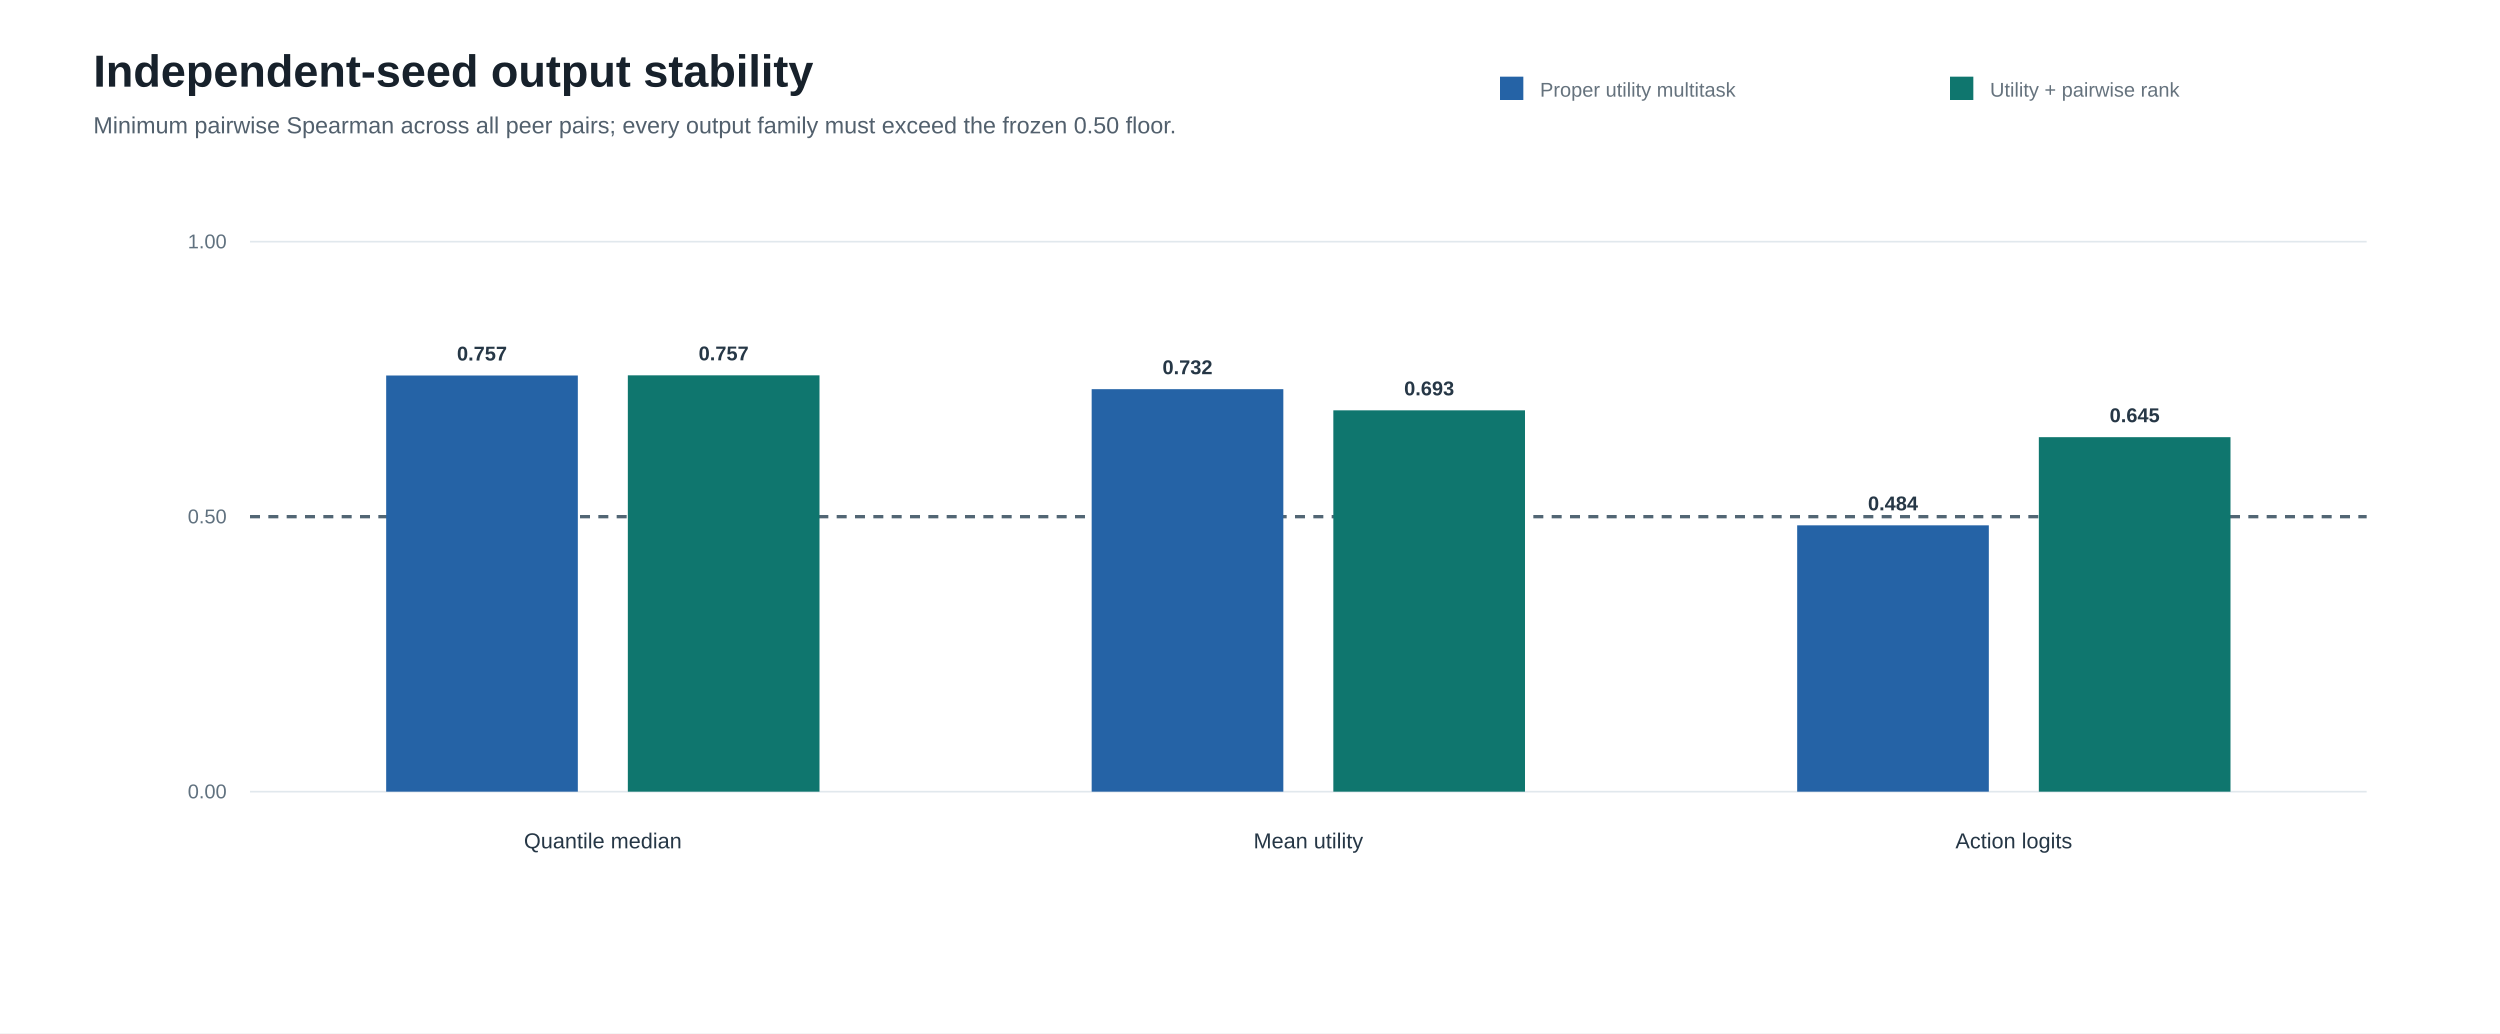
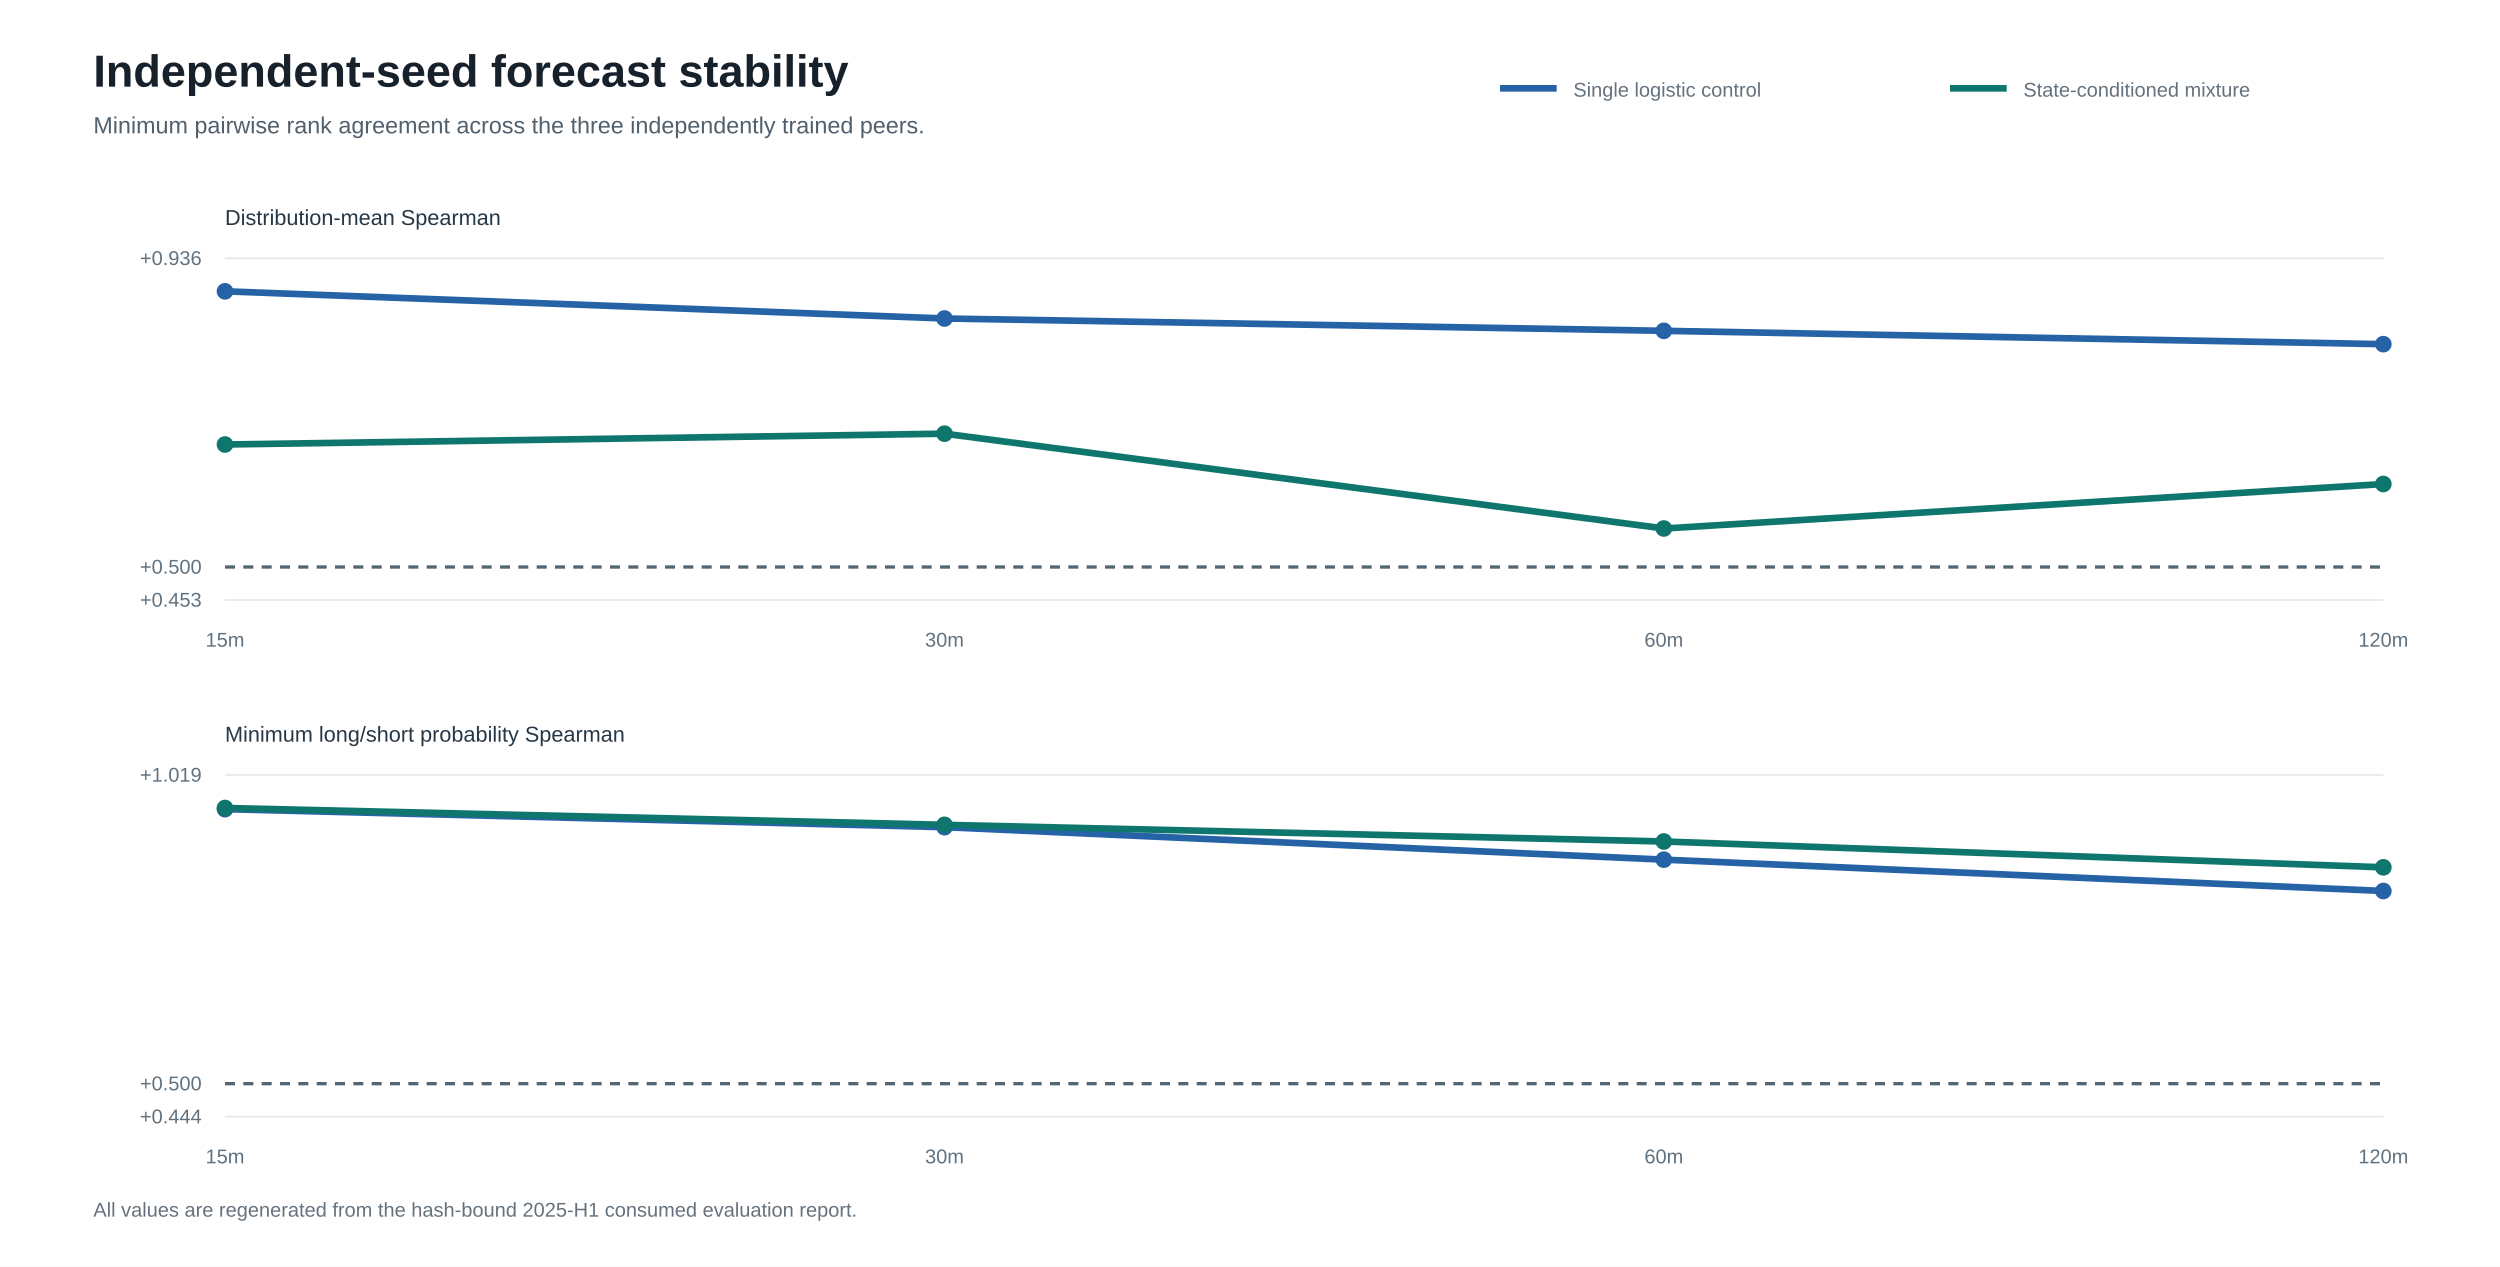
- <svg xmlns="http://www.w3.org/2000/svg" width="1500" height="620" viewBox="0 0 1500 620" role="img" aria-labelledby="title desc">
+ <svg xmlns="http://www.w3.org/2000/svg" width="1500" height="760" viewBox="0 0 1500 760" role="img" aria-labelledby="title desc">
  <rect width="100%" height="100%" fill="#ffffff" />
  <style>text{font-family:"Segoe UI",Arial,sans-serif;letter-spacing:0}.title{font-size:27px;font-weight:700;fill:#17212b}.subtitle{font-size:14px;fill:#52606d}.label{font-size:13px;fill:#263746}.axis{font-size:12px;fill:#60717f}.value{font-size:12px;font-weight:650;fill:#263746}.note{font-size:12px;fill:#65727d}.grid{stroke:#e1e8ed;stroke-width:1}.zero{stroke:#526674;stroke-width:2;stroke-dasharray:6 5}</style>
-   <text x="56" y="52" class="title">Independent-seed output stability</text>
-   <text x="56" y="80" class="subtitle">Minimum pairwise Spearman across all peer pairs; every output family must exceed the frozen 0.50 floor.</text>
-   <line x1="150" y1="475.0" x2="1420" y2="475.0" class="grid" />
-   <text x="136" y="479.0" text-anchor="end" class="axis">0.00</text>
-   <line x1="150" y1="310.0" x2="1420" y2="310.0" class="zero" />
-   <text x="136" y="314.0" text-anchor="end" class="axis">0.50</text>
-   <line x1="150" y1="145.0" x2="1420" y2="145.0" class="grid" />
-   <text x="136" y="149.0" text-anchor="end" class="axis">1.00</text>
-   <rect x="231.7" y="225.3" width="115" height="249.7" fill="#2563a6" />
-   <text x="289.2" y="216.3" text-anchor="middle" class="value">0.757</text>
-   <rect x="376.7" y="225.2" width="115" height="249.8" fill="#0f766e" />
-   <text x="434.2" y="216.2" text-anchor="middle" class="value">0.757</text>
-   <text x="361.7" y="509" text-anchor="middle" class="label">Quantile median</text>
-   <rect x="655.0" y="233.5" width="115" height="241.5" fill="#2563a6" />
-   <text x="712.5" y="224.5" text-anchor="middle" class="value">0.732</text>
-   <rect x="800.0" y="246.2" width="115" height="228.8" fill="#0f766e" />
-   <text x="857.5" y="237.2" text-anchor="middle" class="value">0.693</text>
-   <text x="785.0" y="509" text-anchor="middle" class="label">Mean utility</text>
-   <rect x="1078.3" y="315.2" width="115" height="159.8" fill="#2563a6" />
-   <text x="1135.8" y="306.2" text-anchor="middle" class="value">0.484</text>
-   <rect x="1223.3" y="262.3" width="115" height="212.7" fill="#0f766e" />
-   <text x="1280.8" y="253.3" text-anchor="middle" class="value">0.645</text>
-   <text x="1208.3" y="509" text-anchor="middle" class="label">Action logits</text>
-   <rect x="900" y="46" width="14" height="14" fill="#2563a6" />
-   <text x="924" y="58" class="note">Proper utility multitask</text>
-   <rect x="1170" y="46" width="14" height="14" fill="#0f766e" />
-   <text x="1194" y="58" class="note">Utility + pairwise rank</text>
+   <text x="56" y="52" class="title">Independent-seed forecast stability</text>
+   <text x="56" y="80" class="subtitle">Minimum pairwise rank agreement across the three independently trained peers.</text>
+   <line x1="900" y1="53" x2="934" y2="53" stroke="#2563a6" stroke-width="4" />
+   <text x="944" y="58" class="note">Single logistic control</text>
+   <line x1="1170" y1="53" x2="1204" y2="53" stroke="#0f766e" stroke-width="4" />
+   <text x="1214" y="58" class="note">State-conditioned mixture</text>
+   <text x="135" y="135" class="label">Distribution-mean Spearman</text>
+   <line x1="135" y1="360.0" x2="1430" y2="360.0" class="grid" />
+   <text x="121" y="364.0" text-anchor="end" class="axis">+0.453</text>
+   <line x1="135" y1="340.2" x2="1430" y2="340.2" class="zero" />
+   <text x="121" y="344.2" text-anchor="end" class="axis">+0.500</text>
+   <line x1="135" y1="155.0" x2="1430" y2="155.0" class="grid" />
+   <text x="121" y="159.0" text-anchor="end" class="axis">+0.936</text>
+   <polyline points="135.0,174.8 566.7,191.1 998.3,198.5 1430.0,206.5" fill="none" stroke="#2563a6" stroke-width="4" />
+   <circle cx="135.0" cy="174.8" r="5" fill="#2563a6" />
+   <circle cx="566.7" cy="191.1" r="5" fill="#2563a6" />
+   <circle cx="998.3" cy="198.5" r="5" fill="#2563a6" />
+   <circle cx="1430.0" cy="206.5" r="5" fill="#2563a6" />
+   <polyline points="135.0,266.7 566.7,260.2 998.3,317.1 1430.0,290.4" fill="none" stroke="#0f766e" stroke-width="4" />
+   <circle cx="135.0" cy="266.7" r="5" fill="#0f766e" />
+   <circle cx="566.7" cy="260.2" r="5" fill="#0f766e" />
+   <circle cx="998.3" cy="317.1" r="5" fill="#0f766e" />
+   <circle cx="1430.0" cy="290.4" r="5" fill="#0f766e" />
+   <text x="135.0" y="388" text-anchor="middle" class="axis">15m</text>
+   <text x="566.7" y="388" text-anchor="middle" class="axis">30m</text>
+   <text x="998.3" y="388" text-anchor="middle" class="axis">60m</text>
+   <text x="1430.0" y="388" text-anchor="middle" class="axis">120m</text>
+   <text x="135" y="445" class="label">Minimum long/short probability Spearman</text>
+   <line x1="135" y1="670.0" x2="1430" y2="670.0" class="grid" />
+   <text x="121" y="674.0" text-anchor="end" class="axis">+0.444</text>
+   <line x1="135" y1="650.2" x2="1430" y2="650.2" class="zero" />
+   <text x="121" y="654.2" text-anchor="end" class="axis">+0.500</text>
+   <line x1="135" y1="465.0" x2="1430" y2="465.0" class="grid" />
+   <text x="121" y="469.0" text-anchor="end" class="axis">+1.019</text>
+   <polyline points="135.0,485.5 566.7,496.3 998.3,515.8 1430.0,534.6" fill="none" stroke="#2563a6" stroke-width="4" />
+   <circle cx="135.0" cy="485.5" r="5" fill="#2563a6" />
+   <circle cx="566.7" cy="496.3" r="5" fill="#2563a6" />
+   <circle cx="998.3" cy="515.8" r="5" fill="#2563a6" />
+   <circle cx="1430.0" cy="534.6" r="5" fill="#2563a6" />
+   <polyline points="135.0,484.8 566.7,494.9 998.3,504.9 1430.0,520.4" fill="none" stroke="#0f766e" stroke-width="4" />
+   <circle cx="135.0" cy="484.8" r="5" fill="#0f766e" />
+   <circle cx="566.7" cy="494.9" r="5" fill="#0f766e" />
+   <circle cx="998.3" cy="504.9" r="5" fill="#0f766e" />
+   <circle cx="1430.0" cy="520.4" r="5" fill="#0f766e" />
+   <text x="135.0" y="698" text-anchor="middle" class="axis">15m</text>
+   <text x="566.7" y="698" text-anchor="middle" class="axis">30m</text>
+   <text x="998.3" y="698" text-anchor="middle" class="axis">60m</text>
+   <text x="1430.0" y="698" text-anchor="middle" class="axis">120m</text>
+   <text x="56" y="730" class="note">All values are regenerated from the hash-bound 2025-H1 consumed evaluation report.</text>
</svg>
